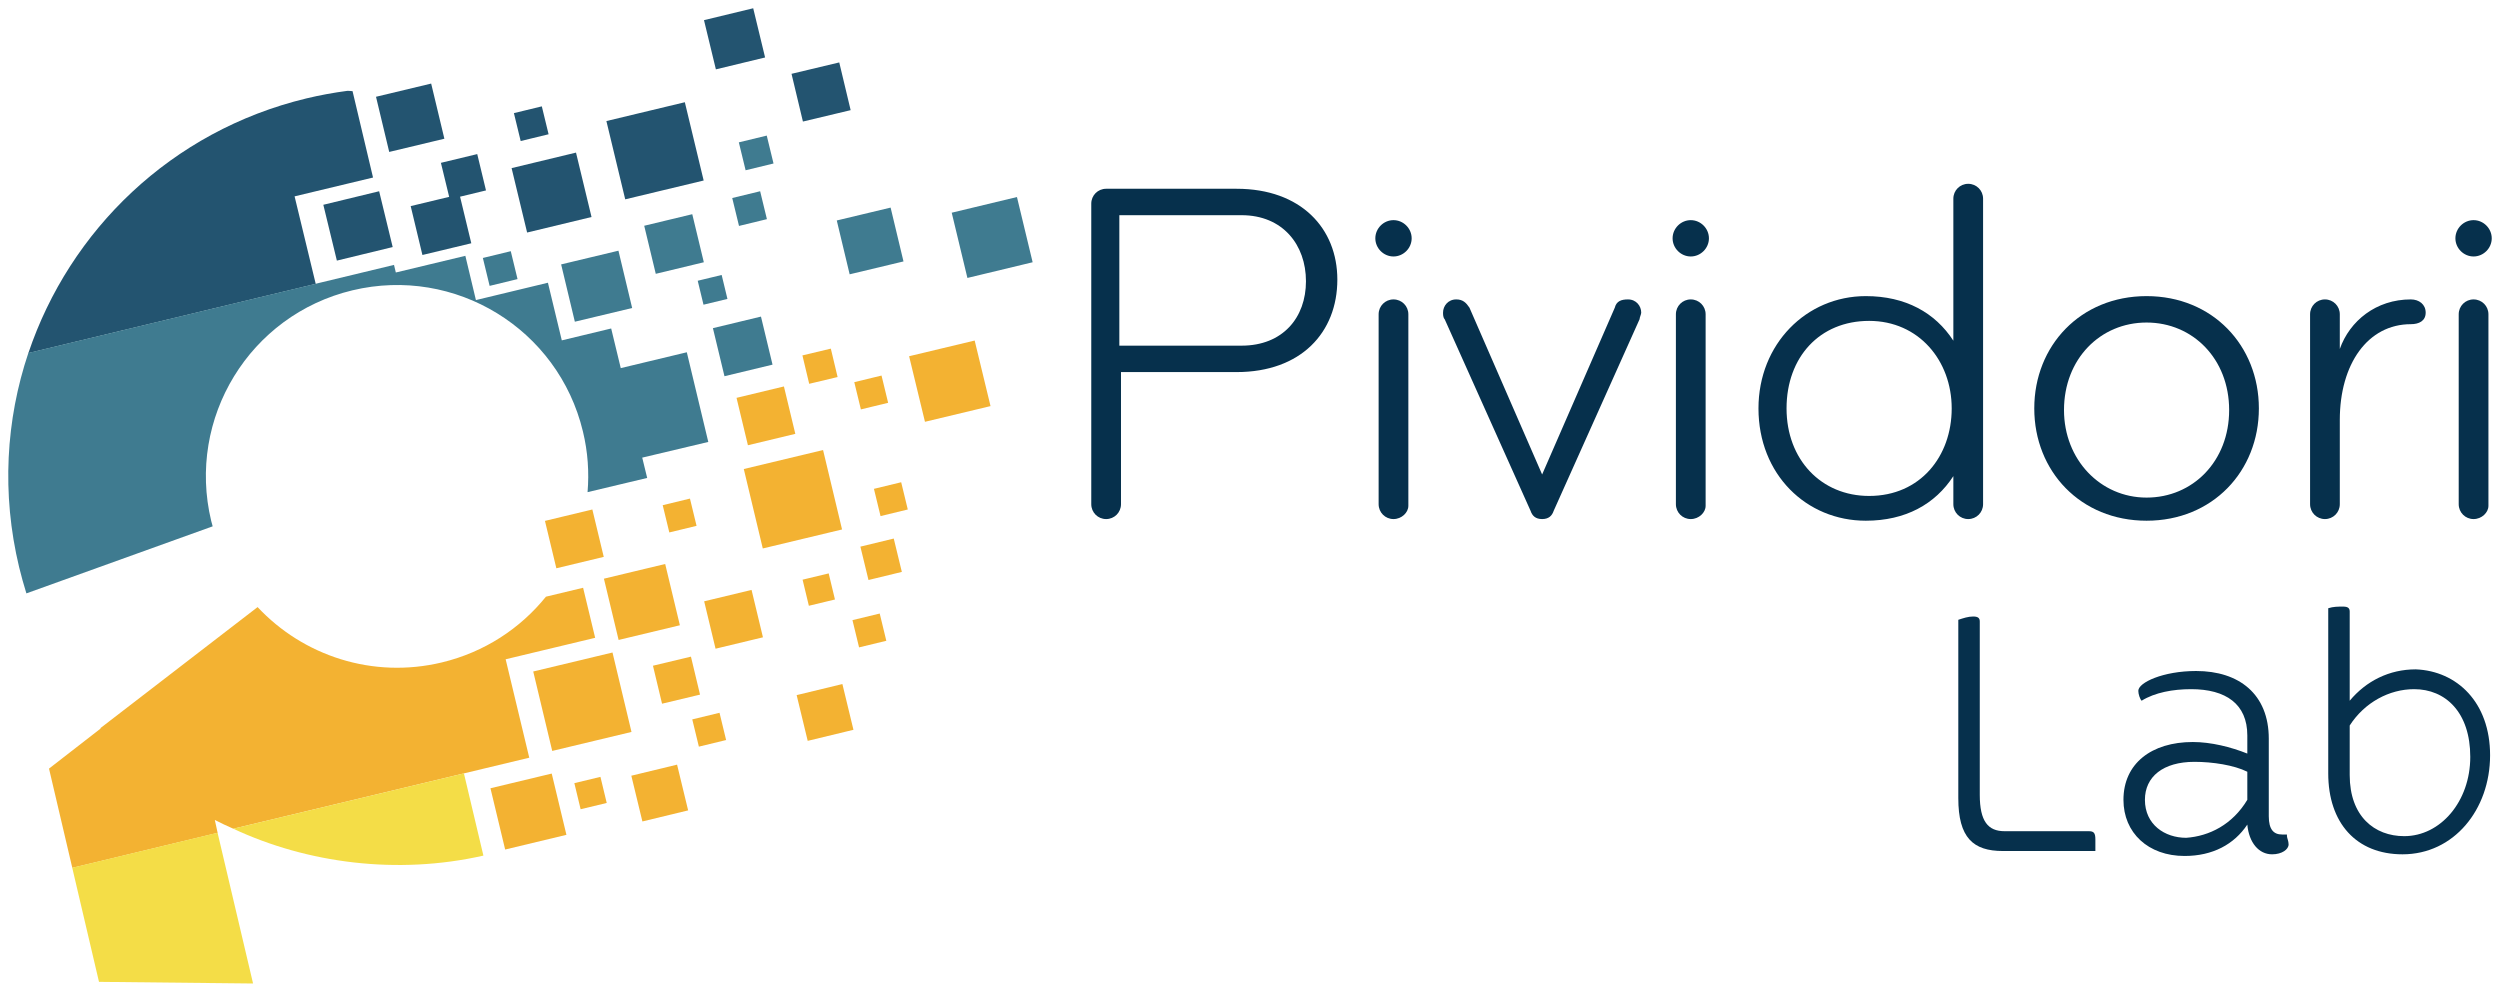
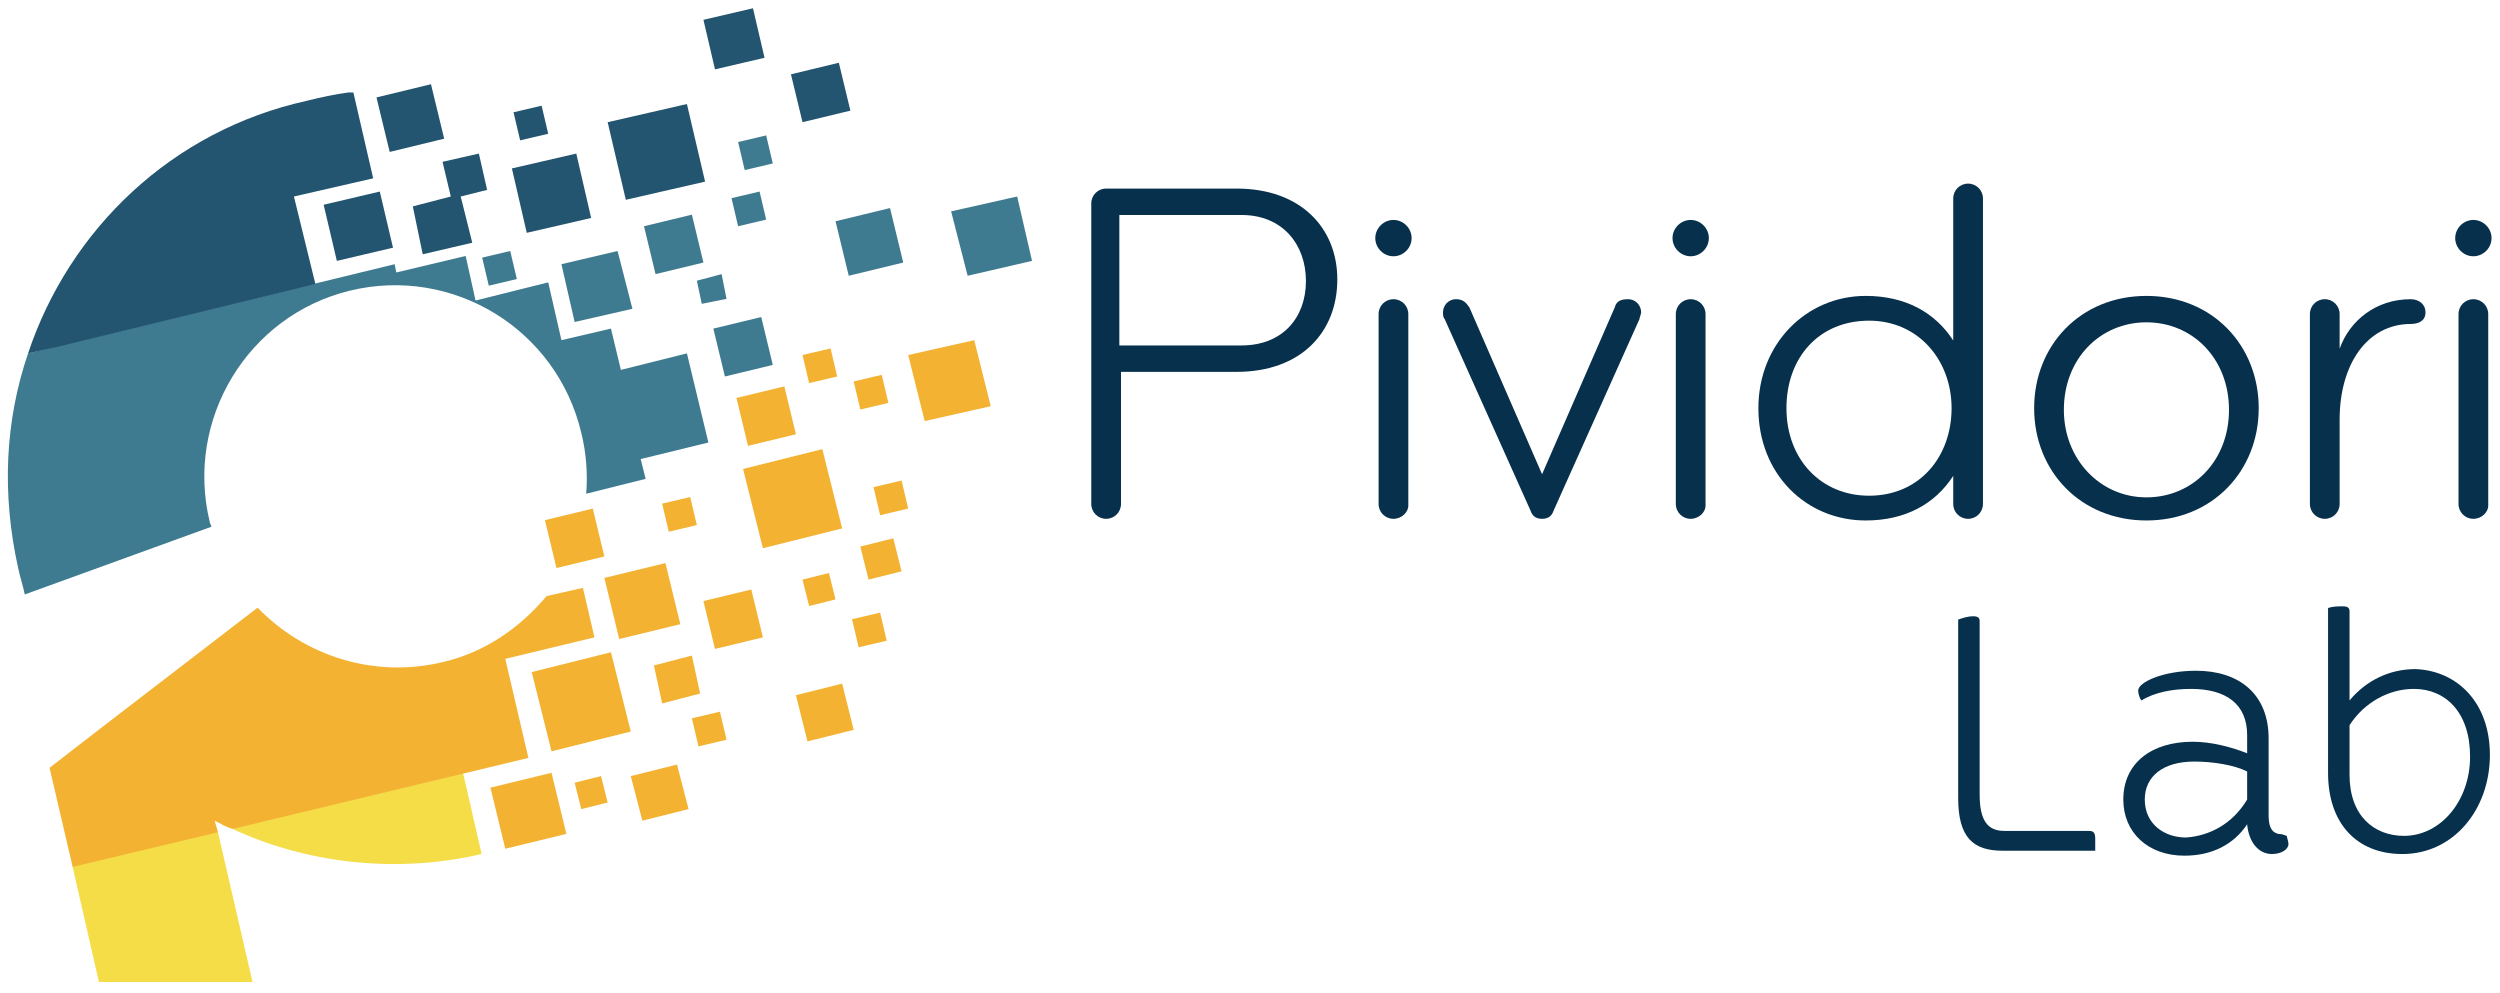
- <svg xmlns="http://www.w3.org/2000/svg" version="1.1" id="Layer_1" x="0px" y="0px" viewBox="0 0 151.378 60.06" xml:space="preserve">
-   <defs id="defs163" />
+ <svg xmlns="http://www.w3.org/2000/svg" version="1.1" id="Layer_1" x="0px" y="0px" viewBox="0 0 151.4 60.1" style="enable-background:new 0 0 151.4 60.1;" xml:space="preserve">
+   <defs id="defs31" />
  <style type="text/css" id="style2">
	.st0{fill:#06304C;}
	.st1{fill-rule:evenodd;clip-rule:evenodd;fill:#235470;}
	.st2{fill-rule:evenodd;clip-rule:evenodd;fill:#3F7B90;}
	.st3{fill-rule:evenodd;clip-rule:evenodd;fill:#F3B232;}
	.st4{fill-rule:evenodd;clip-rule:evenodd;fill:#F4DD47;}
- 	.st5{font-family:'Bariol-Light';}
- 	.st6{font-size:20.698px;}
- 	.st7{font-family:'Bariol-Regular';}
</style>
+   <g id="g156">
+     <path id="path146_1_" class="st4" d="m 4.392,52.469 8.8,-2.1 2.1,9.1 H 5.992 Z" />
+     <path id="path154" class="st4" d="M 29.167,51.717 C 23.973,52.941 18.47,52.265 14.06,50.185 l 13.985,-3.363 v 0 z" />
+   </g>
  <g id="g30" transform="translate(-9.312326,-79.98)">
    <g id="g20">
-       <path class="st0" d="m 84.19,102.51 h -7 v 8 c 0,0.5 -0.4,0.9 -0.9,0.9 -0.5,0 -0.9,-0.4 -0.9,-0.9 v -18.2 c 0,-0.5 0.4,-0.9 0.9,-0.9 h 7.9 c 3.9,0 6.1,2.4 6.1,5.5 0,3.2 -2.2,5.6 -6.1,5.6 z m 0.3,-9.5 h -7.4 v 7.9 h 7.4 c 2.5,0 3.9,-1.7 3.9,-3.9 0,-2.2 -1.4,-4 -3.9,-4 z" id="path4" />
-       <path class="st0" d="m 93.69,93.31 c 0.6,0 1.1,0.5 1.1,1.1 0,0.6 -0.5,1.1 -1.1,1.1 -0.6,0 -1.1,-0.5 -1.1,-1.1 0,-0.6 0.5,-1.1 1.1,-1.1 z m 0,18.1 c -0.5,0 -0.9,-0.4 -0.9,-0.9 v -11.5 c 0,-0.5 0.4,-0.9 0.9,-0.9 0.5,0 0.9,0.4 0.9,0.9 v 11.6 c 0,0.4 -0.4,0.8 -0.9,0.8 z" id="path6" />
-       <path class="st0" d="m 102.69,108.71 4.4,-10.1 c 0.1,-0.4 0.4,-0.5 0.8,-0.5 0.5,0 0.8,0.4 0.8,0.8 0,0.1 -0.1,0.3 -0.1,0.4 l -5.2,11.6 c -0.1,0.3 -0.3,0.5 -0.7,0.5 -0.4,0 -0.6,-0.2 -0.7,-0.5 l -5.2,-11.6 c -0.1,-0.1 -0.1,-0.3 -0.1,-0.4 0,-0.4 0.3,-0.8 0.8,-0.8 0.4,0 0.6,0.2 0.8,0.5 z" id="path8" />
-       <path class="st0" d="m 111.69,93.31 c 0.6,0 1.1,0.5 1.1,1.1 0,0.6 -0.5,1.1 -1.1,1.1 -0.6,0 -1.1,-0.5 -1.1,-1.1 0,-0.6 0.5,-1.1 1.1,-1.1 z m 0,18.1 c -0.5,0 -0.9,-0.4 -0.9,-0.9 v -11.5 c 0,-0.5 0.4,-0.9 0.9,-0.9 0.5,0 0.9,0.4 0.9,0.9 v 11.6 c 0,0.4 -0.4,0.8 -0.9,0.8 z" id="path10" />
-       <path class="st0" d="m 127.59,108.81 c -1.1,1.7 -2.9,2.7 -5.3,2.7 -3.6,0 -6.5,-2.8 -6.5,-6.8 0,-3.9 2.9,-6.8 6.5,-6.8 2.4,0 4.2,1 5.3,2.7 v -8.6 c 0,-0.5 0.4,-0.9 0.9,-0.9 0.5,0 0.9,0.4 0.9,0.9 v 18.5 c 0,0.5 -0.4,0.9 -0.9,0.9 -0.5,0 -0.9,-0.4 -0.9,-0.9 0,0 0,-1.7 0,-1.7 z m -5.1,1.2 c 3.1,0 5,-2.4 5,-5.3 0,-2.9 -2,-5.3 -5,-5.3 -3,0 -5,2.2 -5,5.3 0,3.1 2.1,5.3 5,5.3 z" id="path12" />
-       <path class="st0" d="m 139.29,111.51 c -4,0 -6.8,-3 -6.8,-6.8 0,-3.8 2.8,-6.8 6.8,-6.8 4,0 6.8,3 6.8,6.8 0,3.8 -2.8,6.8 -6.8,6.8 z m 0,-12 c -2.8,0 -5,2.2 -5,5.3 0,3 2.2,5.3 5,5.3 2.8,0 5,-2.2 5,-5.3 0,-3.1 -2.2,-5.3 -5,-5.3 z" id="path14" />
-       <path class="st0" d="m 155.29,99.61 c -2.6,0 -4.3,2.4 -4.3,5.8 v 5.1 c 0,0.5 -0.4,0.9 -0.9,0.9 -0.5,0 -0.9,-0.4 -0.9,-0.9 v -11.5 c 0,-0.5 0.4,-0.9 0.9,-0.9 0.5,0 0.9,0.4 0.9,0.9 v 2.1 c 0.6,-1.7 2.2,-3 4.3,-3 0.5,0 0.9,0.3 0.9,0.8 0,0.5 -0.4,0.7 -0.9,0.7 z" id="path16" />
-       <path class="st0" d="m 159.09,93.31 c 0.6,0 1.1,0.5 1.1,1.1 0,0.6 -0.5,1.1 -1.1,1.1 -0.6,0 -1.1,-0.5 -1.1,-1.1 0,-0.6 0.5,-1.1 1.1,-1.1 z m 0,18.1 c -0.5,0 -0.9,-0.4 -0.9,-0.9 v -11.5 c 0,-0.5 0.4,-0.9 0.9,-0.9 0.5,0 0.9,0.4 0.9,0.9 v 11.6 c 0,0.4 -0.4,0.8 -0.9,0.8 z" id="path18" />
+       <path id="path4" class="st0" d="M84.2,102.5h-7v8c0,0.5-0.4,0.9-0.9,0.9s-0.9-0.4-0.9-0.9V92.3c0-0.5,0.4-0.9,0.9-0.9h7.9    c3.9,0,6.1,2.4,6.1,5.5C90.3,100.1,88.1,102.5,84.2,102.5z M84.5,93h-7.4v7.9h7.4c2.5,0,3.9-1.7,3.9-3.9C88.4,94.8,87,93,84.5,93z    " />
+       <path id="path6" class="st0" d="M93.7,93.3c0.6,0,1.1,0.5,1.1,1.1s-0.5,1.1-1.1,1.1s-1.1-0.5-1.1-1.1S93.1,93.3,93.7,93.3z     M93.7,111.4c-0.5,0-0.9-0.4-0.9-0.9V99c0-0.5,0.4-0.9,0.9-0.9s0.9,0.4,0.9,0.9v11.6C94.6,111,94.2,111.4,93.7,111.4z" />
+       <path id="path8" class="st0" d="M102.7,108.7l4.4-10.1c0.1-0.4,0.4-0.5,0.8-0.5c0.5,0,0.8,0.4,0.8,0.8c0,0.1-0.1,0.3-0.1,0.4    l-5.2,11.6c-0.1,0.3-0.3,0.5-0.7,0.5c-0.4,0-0.6-0.2-0.7-0.5l-5.2-11.6c-0.1-0.1-0.1-0.3-0.1-0.4c0-0.4,0.3-0.8,0.8-0.8    c0.4,0,0.6,0.2,0.8,0.5L102.7,108.7z" />
+       <path id="path10" class="st0" d="M111.7,93.3c0.6,0,1.1,0.5,1.1,1.1s-0.5,1.1-1.1,1.1s-1.1-0.5-1.1-1.1S111.1,93.3,111.7,93.3z     M111.7,111.4c-0.5,0-0.9-0.4-0.9-0.9V99c0-0.5,0.4-0.9,0.9-0.9s0.9,0.4,0.9,0.9v11.6C112.6,111,112.2,111.4,111.7,111.4z" />
+       <path id="path12" class="st0" d="M127.6,108.8c-1.1,1.7-2.9,2.7-5.3,2.7c-3.6,0-6.5-2.8-6.5-6.8c0-3.9,2.9-6.8,6.5-6.8    c2.4,0,4.2,1,5.3,2.7V92c0-0.5,0.4-0.9,0.9-0.9c0.5,0,0.9,0.4,0.9,0.9v18.5c0,0.5-0.4,0.9-0.9,0.9s-0.9-0.4-0.9-0.9    C127.6,110.5,127.6,108.8,127.6,108.8z M122.5,110c3.1,0,5-2.4,5-5.3s-2-5.3-5-5.3s-5,2.2-5,5.3C117.5,107.8,119.6,110,122.5,110z    " />
+       <path id="path14" class="st0" d="M139.3,111.5c-4,0-6.8-3-6.8-6.8s2.8-6.8,6.8-6.8s6.8,3,6.8,6.8S143.3,111.5,139.3,111.5z     M139.3,99.5c-2.8,0-5,2.2-5,5.3c0,3,2.2,5.3,5,5.3s5-2.2,5-5.3C144.3,101.7,142.1,99.5,139.3,99.5z" />
+       <path id="path16" class="st0" d="M155.3,99.6c-2.6,0-4.3,2.4-4.3,5.8v5.1c0,0.5-0.4,0.9-0.9,0.9s-0.9-0.4-0.9-0.9V99    c0-0.5,0.4-0.9,0.9-0.9s0.9,0.4,0.9,0.9v2.1c0.6-1.7,2.2-3,4.3-3c0.5,0,0.9,0.3,0.9,0.8S155.8,99.6,155.3,99.6z" />
+       <path id="path18" class="st0" d="M159.1,93.3c0.6,0,1.1,0.5,1.1,1.1s-0.5,1.1-1.1,1.1S158,95,158,94.4S158.5,93.3,159.1,93.3z     M159.1,111.4c-0.5,0-0.9-0.4-0.9-0.9V99c0-0.5,0.4-0.9,0.9-0.9s0.9,0.4,0.9,0.9v11.6C160,111,159.6,111.4,159.1,111.4z" />
    </g>
    <g id="g28">
-       <path class="st0" d="m 130.59,131.51 c -1.8,0 -2.7,-0.8 -2.7,-3.2 v -10.8 c 0.3,-0.1 0.6,-0.2 0.9,-0.2 0.3,0 0.4,0.1 0.4,0.3 v 10.5 c 0,1.6 0.5,2.2 1.5,2.2 h 5.1 c 0.3,0 0.4,0.1 0.4,0.5 v 0.7 z" id="path22" />
-       <path class="st0" d="m 147.79,130.61 c 0,0.1 0.1,0.3 0.1,0.5 0,0.3 -0.4,0.6 -1,0.6 -0.8,0 -1.4,-0.7 -1.5,-1.8 -0.8,1.2 -2.1,1.9 -3.8,1.9 -2.2,0 -3.7,-1.4 -3.7,-3.4 0,-2.2 1.7,-3.5 4.2,-3.5 1.1,0 2.3,0.3 3.3,0.7 v -1.1 c 0,-1.9 -1.3,-2.8 -3.4,-2.8 -1.1,0 -2.2,0.2 -3,0.7 -0.1,-0.1 -0.2,-0.4 -0.2,-0.6 0,-0.5 1.5,-1.2 3.5,-1.2 2.6,0 4.4,1.4 4.4,4.1 v 4.7 c 0,0.8 0.3,1.1 0.8,1.1 h 0.3 z m -2.4,-2.2 v -1.7 c -0.8,-0.4 -2.1,-0.6 -3.2,-0.6 -1.9,0 -3,0.9 -3,2.3 0,1.5 1.2,2.3 2.5,2.3 1.4,-0.1 2.8,-0.8 3.7,-2.3 z" id="path24" />
-       <path class="st0" d="m 160.09,125.71 c 0,3.3 -2.2,6 -5.3,6 -2.8,0 -4.5,-1.9 -4.5,-4.9 v -10 c 0.3,-0.1 0.6,-0.1 0.9,-0.1 0.3,0 0.4,0.1 0.4,0.3 v 5.4 c 1,-1.2 2.4,-1.9 4,-1.9 2.5,0.1 4.5,2 4.5,5.2 z m -8.5,-1.8 v 3 c 0,2.5 1.5,3.7 3.3,3.7 2.2,0 4,-2.1 4,-4.8 0,-2.7 -1.5,-4.1 -3.4,-4.1 -1.5,0 -3,0.8 -3.9,2.2 z" id="path26" />
+       <path id="path22" class="st0" d="M130.6,131.5c-1.8,0-2.7-0.8-2.7-3.2v-10.8c0.3-0.1,0.6-0.2,0.9-0.2c0.3,0,0.4,0.1,0.4,0.3v10.5    c0,1.6,0.5,2.2,1.5,2.2h5.1c0.3,0,0.4,0.1,0.4,0.5v0.7H130.6z" />
+       <path id="path24" class="st0" d="M147.8,130.6c0,0.1,0.1,0.3,0.1,0.5c0,0.3-0.4,0.6-1,0.6c-0.8,0-1.4-0.7-1.5-1.8    c-0.8,1.2-2.1,1.9-3.8,1.9c-2.2,0-3.7-1.4-3.7-3.4c0-2.2,1.7-3.5,4.2-3.5c1.1,0,2.3,0.3,3.3,0.7v-1.1c0-1.9-1.3-2.8-3.4-2.8    c-1.1,0-2.2,0.2-3,0.7c-0.1-0.1-0.2-0.4-0.2-0.6c0-0.5,1.5-1.2,3.5-1.2c2.6,0,4.4,1.4,4.4,4.1v4.7c0,0.8,0.3,1.1,0.8,1.1    L147.8,130.6L147.8,130.6z M145.4,128.4v-1.7c-0.8-0.4-2.1-0.6-3.2-0.6c-1.9,0-3,0.9-3,2.3c0,1.5,1.2,2.3,2.5,2.3    C143.1,130.6,144.5,129.9,145.4,128.4z" />
+       <path id="path26" class="st0" d="M160.1,125.7c0,3.3-2.2,6-5.3,6c-2.8,0-4.5-1.9-4.5-4.9v-10c0.3-0.1,0.6-0.1,0.9-0.1    c0.3,0,0.4,0.1,0.4,0.3v5.4c1-1.2,2.4-1.9,4-1.9C158.1,120.6,160.1,122.5,160.1,125.7L160.1,125.7z M151.6,123.9v3    c0,2.5,1.5,3.7,3.3,3.7c2.2,0,4-2.1,4-4.8s-1.5-4.1-3.4-4.1C154,121.7,152.5,122.5,151.6,123.9L151.6,123.9z" />
    </g>
  </g>
-   <g id="g158" transform="translate(-3.312326,-79.98)">
-     <g id="g136">
-       <path class="st1" d="m 5.03,101.36 17.4,-4.19 -1.28,-5.3 4.75,-1.14 -1.24,-5.23 c -0.1,-0.01 -0.21,-0.02 -0.31,-0.02 -0.83,0.11 -1.66,0.26 -2.49,0.46 -8.18,1.97 -14.33,7.99 -16.83,15.42" id="path132" />
-       <path class="st1" d="m 36.12,86.42 -1.69,0.41 0.41,1.69 1.69,-0.41 z m -7.23,9 2.96,-0.71 -0.68,-2.82 1.57,-0.38 -0.53,-2.2 -2.2,0.53 0.5,2.06 -2.33,0.56 z m -2.62,-3.86 -3.38,0.82 0.82,3.38 3.38,-0.82 z m 8.96,2.5 3.9,-0.94 -0.94,-3.9 -3.9,0.94 z m 5.94,-2.01 4.75,-1.14 -1.14,-4.74 -4.75,1.14 z m 7.75,-11.57 -2.98,0.72 0.72,2.98 2.98,-0.72 z m 5.21,3.28 -2.89,0.69 0.69,2.89 2.89,-0.69 z m -27.25,5.42 3.34,-0.8 -0.8,-3.34 -3.34,0.8 z" id="path134" />
-     </g>
-     <g id="g142">
-       <path class="st2" d="m 45.23,92.95 -2.91,0.7 0.7,2.91 2.91,-0.7 z m 4.11,-1.39 -1.69,0.41 0.41,1.69 1.69,-0.41 z m 0.05,7.59 -2.91,0.7 0.7,2.91 2.91,-0.7 z m -15.15,-3.96 -1.69,0.41 0.41,1.69 1.69,-0.41 z m 6.52,-0.03 -3.47,0.83 0.83,3.47 3.47,-0.83 z m 8.98,-6.97 -1.69,0.41 0.41,1.69 1.69,-0.41 z m -2.73,8.44 -1.45,0.35 0.35,1.45 1.45,-0.35 z m 10.23,-4.08 -3.26,0.78 0.78,3.26 3.26,-0.78 z m 7.65,-0.64 -3.95,0.95 0.95,3.95 3.95,-0.95 z" id="path138" />
-       <path class="st2" d="m 46.2,106.74 -1.3,-5.43 -4,0.96 -0.58,-2.4 -2.99,0.72 -0.84,-3.49 -4.36,1.05 -0.64,-2.68 -4.21,1.01 -0.11,-0.46 -22.14,5.33 c -1.36,4.05 -1.63,8.51 -0.56,12.97 0.13,0.54 0.28,1.07 0.44,1.59 l 11.28,-4.06 c -0.03,-0.11 -0.06,-0.22 -0.09,-0.33 -1.49,-6.22 2.33,-12.47 8.55,-13.96 6.22,-1.49 12.47,2.33 13.96,8.55 0.3,1.24 0.38,2.47 0.28,3.67 l 3.61,-0.86 -0.3,-1.23 z" id="path140" />
-     </g>
-     <g id="g150">
-       <path class="st3" d="m 56.63,111.23 1.65,-0.4 -0.4,-1.65 -1.65,0.4 z m -11,13.96 1.65,-0.4 -0.4,-1.65 -1.65,0.4 z m 9.81,-20.42 1.65,-0.4 -0.4,-1.65 -1.65,0.4 z m -5.94,8.42 4.8,-1.15 -1.15,-4.81 -4.8,1.15 z m -5.66,-0.97 1.65,-0.4 -0.4,-1.65 -1.65,0.4 z m 12.06,2.88 2.02,-0.49 -0.49,-2.02 -2.02,0.49 z m -0.57,4.08 1.65,-0.4 -0.4,-1.65 -1.65,0.4 z m -3.11,5.66 2.77,-0.67 -0.67,-2.77 -2.77,0.67 z m 7.1,-19.32 3.97,-0.95 -0.96,-3.97 -3.97,0.95 z m -17.11,24.2 2.77,-0.67 -0.67,-2.77 -2.77,0.67 z m -5.46,-4.27 4.8,-1.15 -1.15,-4.81 -4.8,1.15 z m -2.85,5.97 3.71,-0.89 -0.89,-3.71 -3.71,0.89 z m 4.57,-2.44 1.58,-0.38 -0.38,-1.58 -1.58,0.38 z m 8.17,-9.72 2.87,-0.69 -0.69,-2.87 -2.87,0.69 z m 1.96,-12.32 2.87,-0.69 -0.69,-2.87 -2.87,0.69 z m -5.2,15.65 2.3,-0.55 -0.55,-2.3 -2.3,0.55 z m -2.63,-3.86 3.71,-0.89 -0.89,-3.71 -3.71,0.89 z m -3.77,-4.34 2.87,-0.69 -0.69,-2.87 -2.87,0.69 z m 15.29,2.27 1.58,-0.38 -0.38,-1.58 -1.58,0.38 z m 1.33,-15.57 -1.72,0.41 0.41,1.72 1.72,-0.41 z" id="path144" />
-       <g id="g148">
-         <path class="st3" d="m 16.32,129.63 c 0.36,0.19 0.74,0.36 1.12,0.53 l 17.92,-4.3 -1.43,-5.96 5.42,-1.3 -0.73,-3.03 -2.25,0.54 c -1.55,1.92 -3.72,3.36 -6.3,3.98 -4.2,1.01 -8.41,-0.41 -11.16,-3.35 l -9.52,7.33 c 0.01,0.01 0.01,0.01 0.02,0.02 l -3.13,2.43 1.41,6.01 8.8,-2.12 z" id="path146" />
-       </g>
-     </g>
-     <g id="g156">
-       <polygon class="st4" points="9.31,139.44 7.69,132.53 16.49,130.41 18.64,139.54 " id="polygon152" transform="translate(-0.00390625,-0.0078125)" />
-       <path class="st4" d="m 32.583,131.788 c -5.2,1.18 -10.66,0.47 -15.15,-1.63 l 13.97,-3.35 v 0 z" id="path154" />
+   <path id="path134" class="st1" d="M32.8,6.4l-1.7,0.4l0.4,1.7l1.7-0.4L32.8,6.4z M25.6,15.4l3-0.7l-0.7-2.8l1.6-0.4l-0.5-2.2  l-2.2,0.5l0.5,2.1l-2.3,0.6L25.6,15.4z M23,11.6l-3.4,0.8l0.8,3.4l3.4-0.8L23,11.6z M31.9,14.1l3.9-0.9l-0.9-3.9L31,10.2L31.9,14.1z   M37.9,12.1l4.8-1.1l-1.1-4.7l-4.8,1.1L37.9,12.1z M45.6,0.5l-3,0.7l0.7,3l3-0.7L45.6,0.5z M50.8,3.8l-2.9,0.7l0.7,2.9l2.9-0.7  L50.8,3.8z M23.6,9.2l3.3-0.8l-0.8-3.3l-3.3,0.8L23.6,9.2z" />
+   <path id="path138" class="st2" d="M41.9,13L39,13.7l0.7,2.9l2.9-0.7L41.9,13z M46,11.6L44.3,12l0.4,1.7l1.7-0.4L46,11.6z M46.1,19.2  l-2.9,0.7l0.7,2.9l2.9-0.7L46.1,19.2z M30.9,15.2l-1.7,0.4l0.4,1.7l1.7-0.4L30.9,15.2z M37.4,15.2L34,16l0.8,3.5l3.5-0.8L37.4,15.2z   M46.4,8.2l-1.7,0.4l0.4,1.7l1.7-0.4L46.4,8.2z M43.7,16.6L42.2,17l0.3,1.4l1.5-0.3L43.7,16.6z M53.9,12.6l-3.3,0.8l0.8,3.3l3.3-0.8  L53.9,12.6z M61.6,11.9l-4,0.9l1,3.9l3.9-0.9L61.6,11.9z" />
+   <path id="path140" class="st2" d="M42.9,26.8l-1.3-5.4l-4,1L37,19.9l-3,0.7l-0.8-3.5l-4.4,1.1l-0.6-2.7l-4.2,1L23.9,16L1.7,21.4  c-1.4,4.1-1.6,8.5-0.6,13c0.1,0.5,0.3,1.1,0.4,1.6l11.3-4.1c0-0.1-0.1-0.2-0.1-0.3c-1.5-6.2,2.3-12.5,8.5-14s12.5,2.3,14,8.6  c0.3,1.2,0.4,2.5,0.3,3.7l3.6-0.9l-0.3-1.2L42.9,26.8z" />
+   <g id="g150">
+     <path id="path144" class="st3" d="M53.3,31.2l1.7-0.4l-0.4-1.7l-1.7,0.4L53.3,31.2z M42.3,45.2l1.7-0.4l-0.4-1.7l-1.7,0.4   L42.3,45.2z M52.1,24.8l1.7-0.4l-0.4-1.7l-1.7,0.4L52.1,24.8z M46.2,33.2l4.8-1.2l-1.2-4.8L45,28.4L46.2,33.2z M40.5,32.2l1.7-0.4   l-0.4-1.7l-1.7,0.4L40.5,32.2z M52.6,35.1l2-0.5l-0.5-2l-2,0.5L52.6,35.1z M52,39.2l1.7-0.4l-0.4-1.7l-1.7,0.4L52,39.2z M48.9,44.9   l2.8-0.7L51,41.4l-2.8,0.7L48.9,44.9z M56,25.5l4-0.9l-1-4l-4,0.9L56,25.5z M38.9,49.7l2.8-0.7L41,46.3L38.2,47L38.9,49.7z    M33.4,45.5l4.8-1.2l-1.2-4.8l-4.8,1.2L33.4,45.5z M30.6,51.4l3.7-0.9l-0.9-3.7l-3.7,0.9L30.6,51.4z M35.2,49l1.6-0.4L36.4,47   l-1.6,0.4L35.2,49z M43.3,39.3l2.9-0.7l-0.7-2.9l-2.9,0.7L43.3,39.3z M45.3,27l2.9-0.7l-0.7-2.9l-2.9,0.7L45.3,27z M40.1,42.6   l2.3-0.6l-0.5-2.3l-2.3,0.6L40.1,42.6z M37.5,38.7l3.7-0.9l-0.9-3.7L36.6,35L37.5,38.7z M33.7,34.4l2.9-0.7l-0.7-2.9L33,31.5   L33.7,34.4z M49,36.7l1.6-0.4l-0.4-1.6l-1.6,0.4L49,36.7z M50.3,21.1l-1.7,0.4l0.4,1.7l1.7-0.4L50.3,21.1z" />
+     <g id="g148">
+       <path id="path146" class="st3" d="M13,49.7c0.4,0.2,0.7,0.4,1.1,0.5L32,45.9l-1.4-6l5.4-1.3l-0.7-3l-2.2,0.5    c-1.6,1.9-3.7,3.4-6.3,4c-4.2,1-8.4-0.4-11.2-3.3l-9.5,7.3c0,0,0,0,0,0L3,46.5l1.4,6l8.8-2.1L13,49.7z" />
    </g>
  </g>
+   <path id="path140_2_" class="st1" d="M1.7,21.4l1.8-0.4l15.6-3.8l0,0l-1.3-5.3l4.8-1.1l-1.2-5.2c-0.1,0-0.2,0-0.3,0  c-0.8,0.1-1.7,0.3-2.5,0.5C10.4,7.9,4.2,13.9,1.7,21.4L1.7,21.4z" />
</svg>
